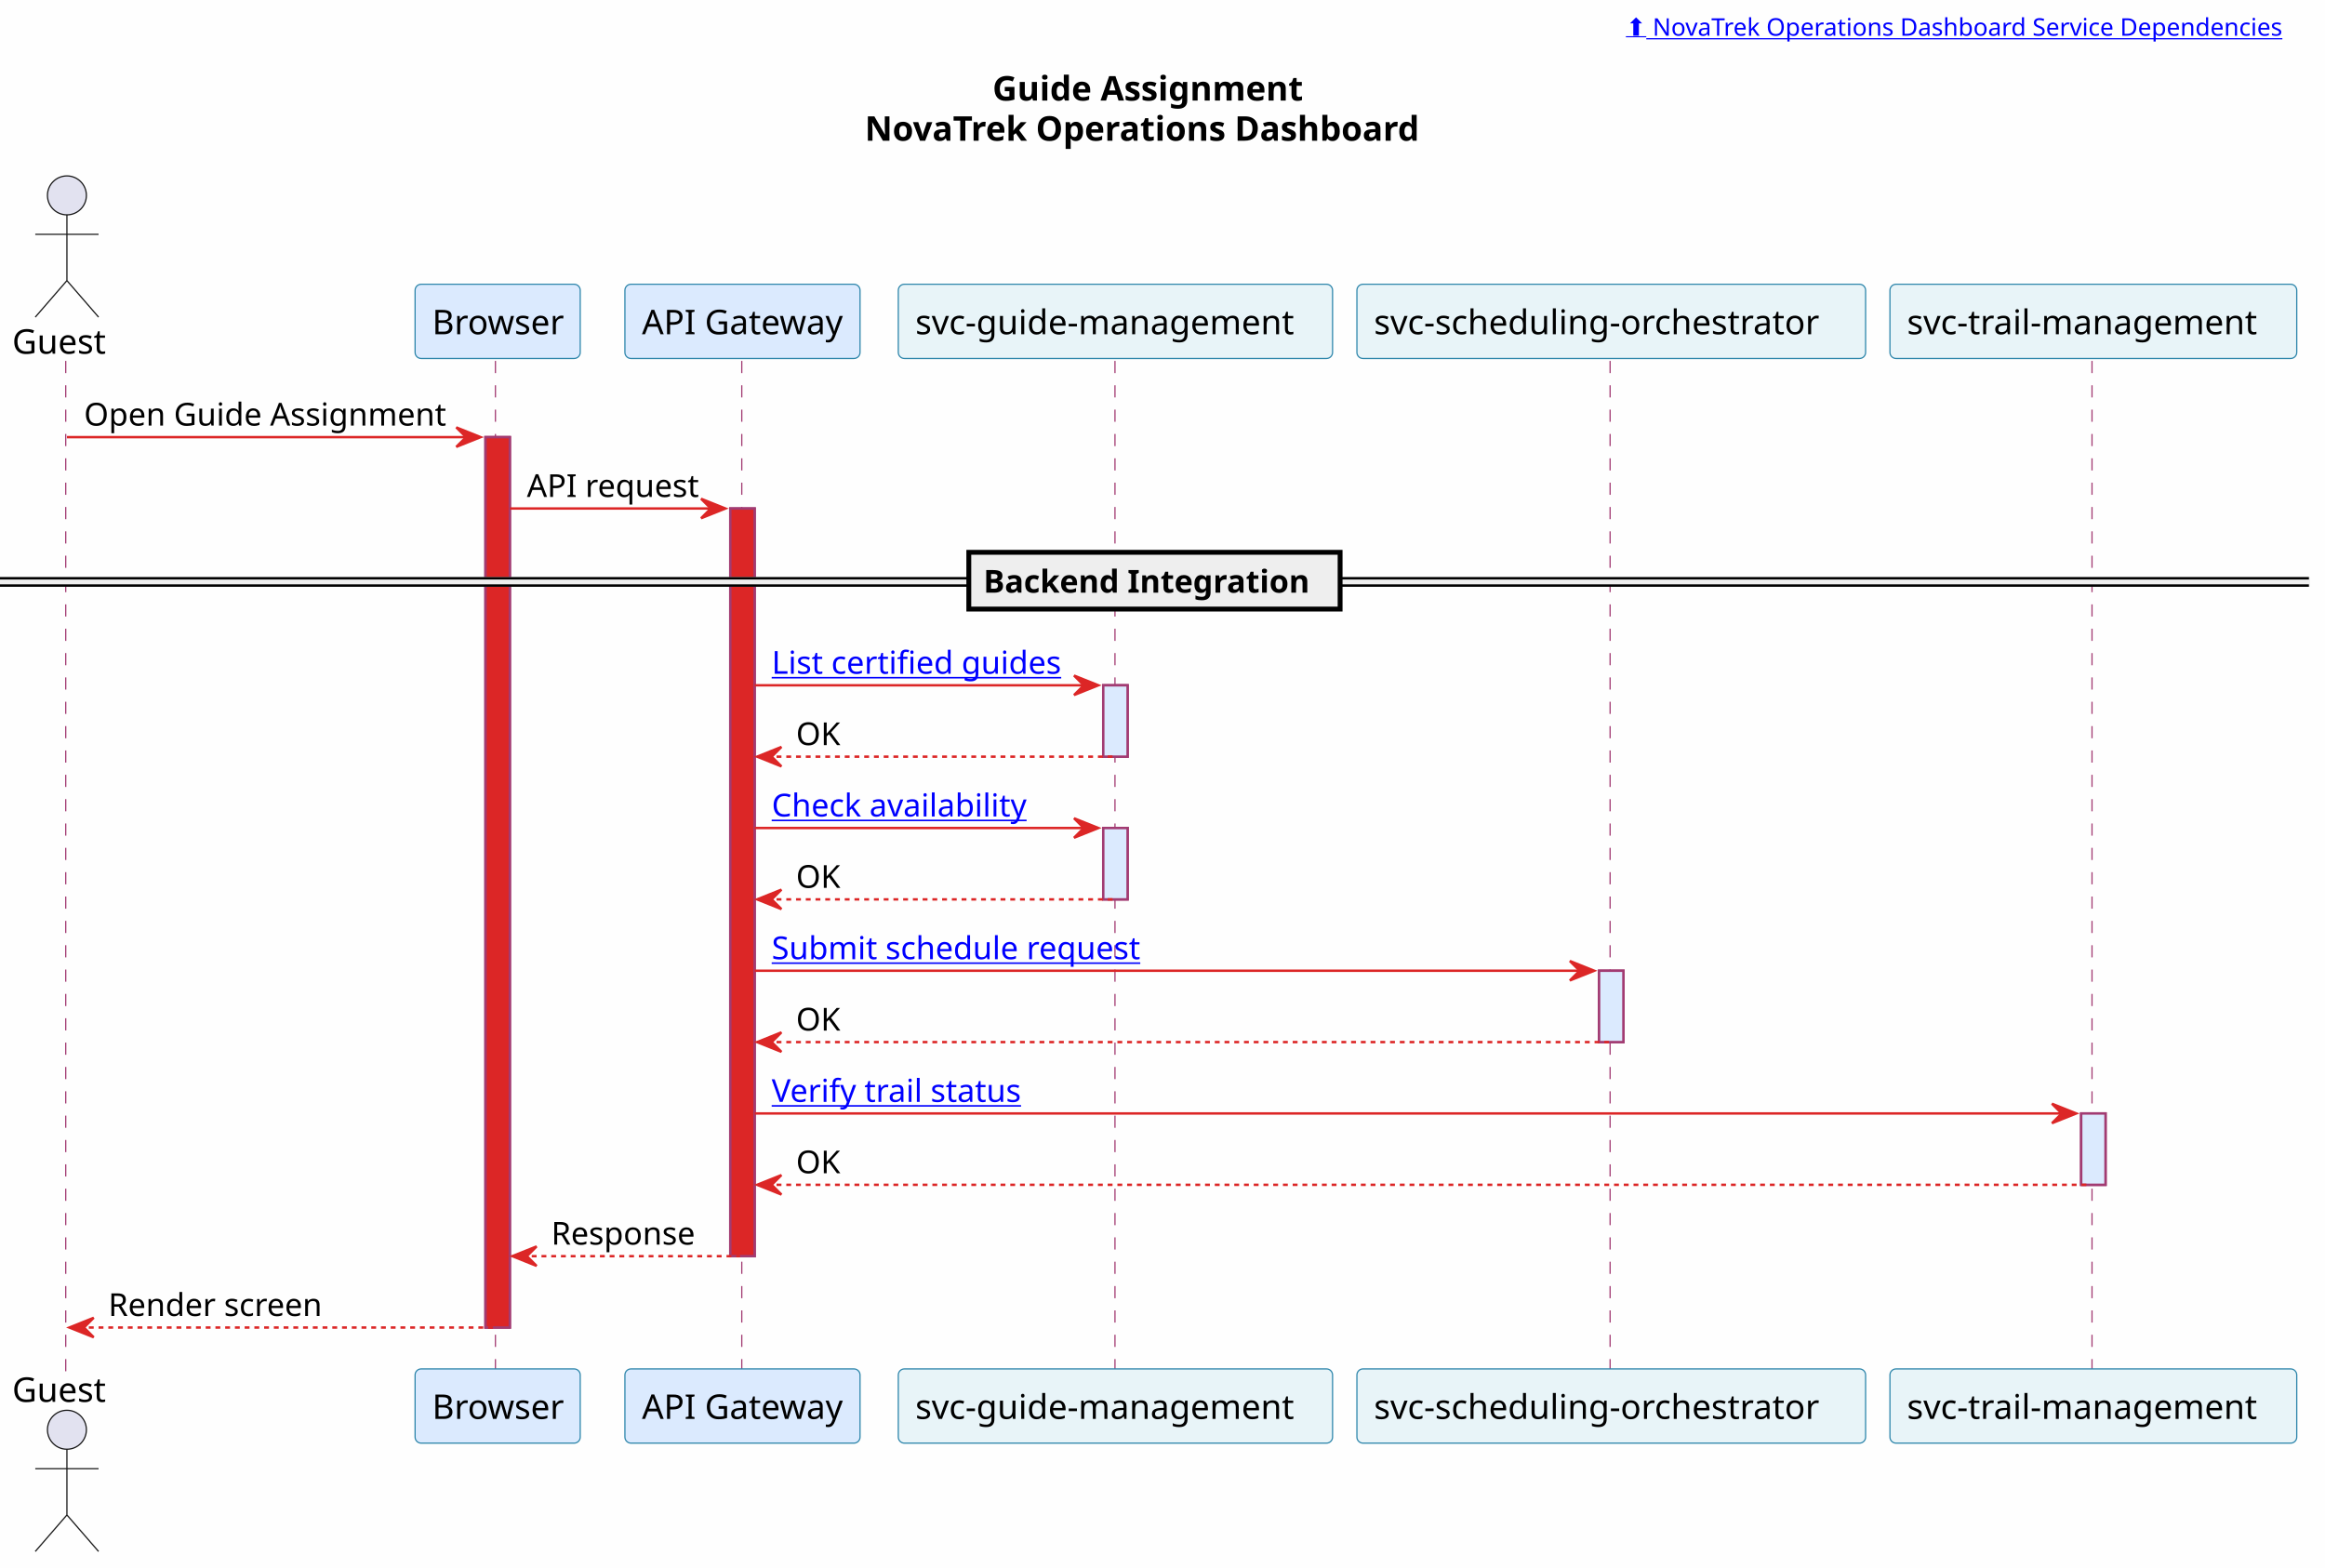
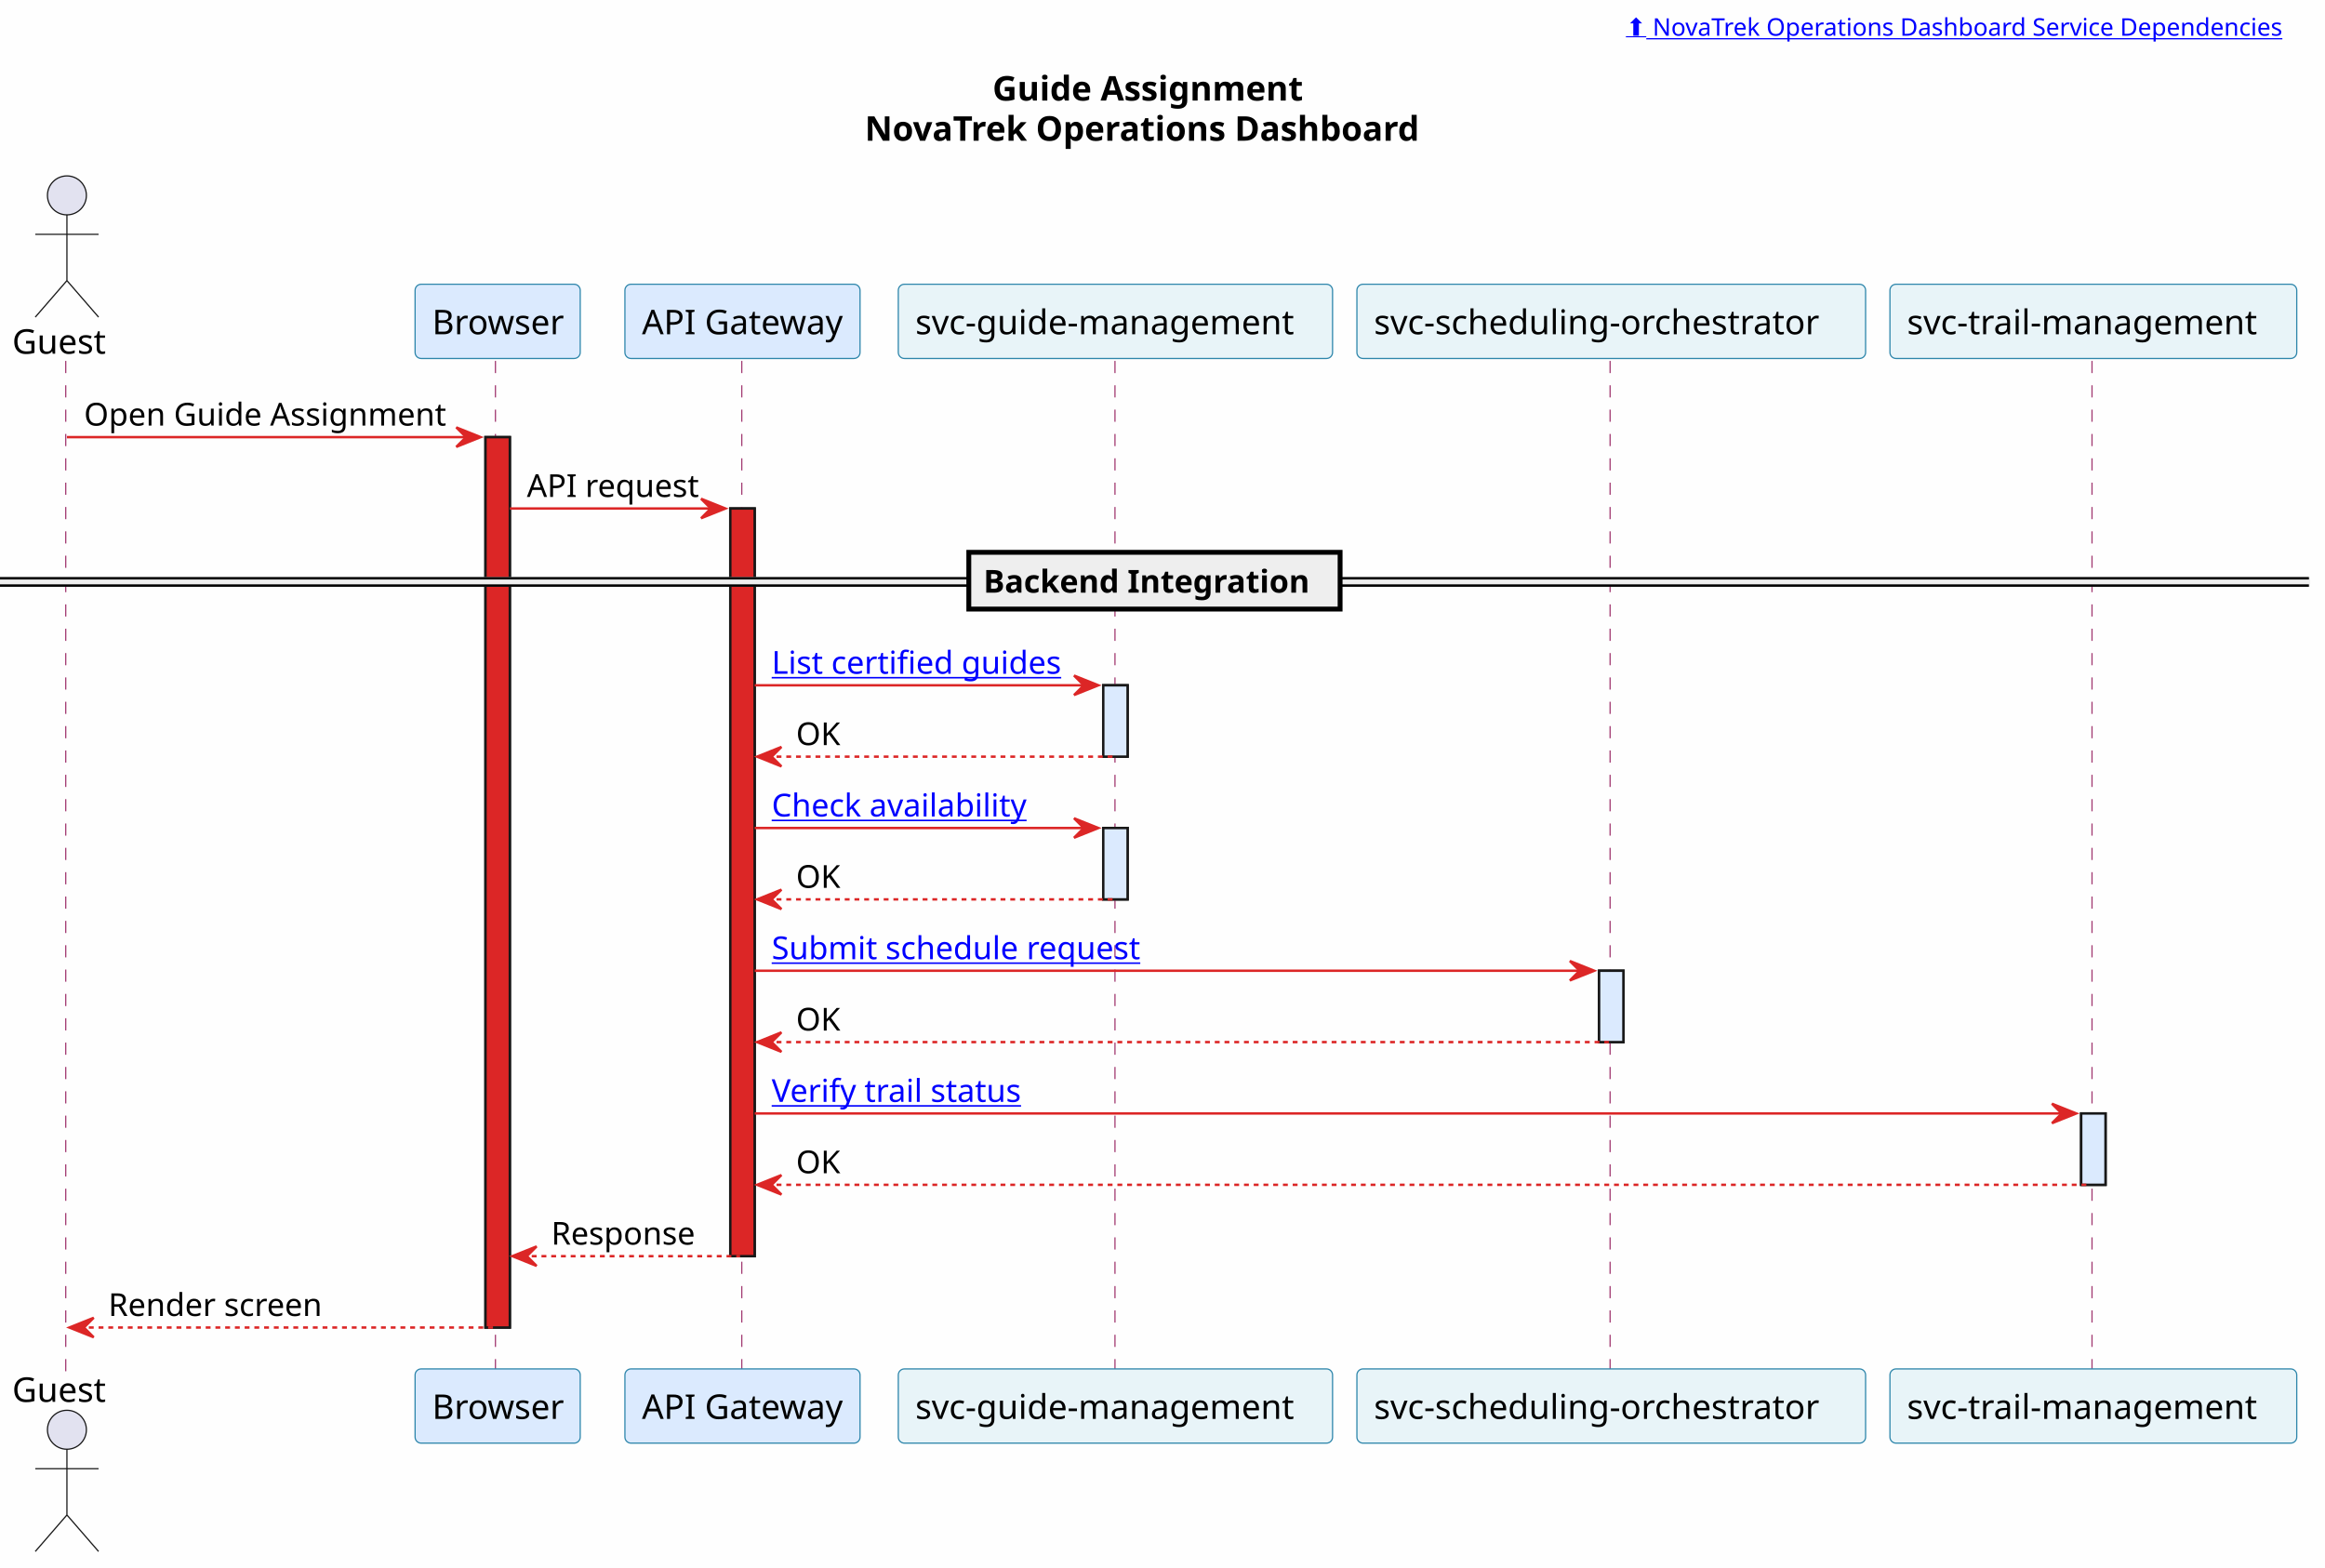
<svg xmlns="http://www.w3.org/2000/svg" xmlns:xlink="http://www.w3.org/1999/xlink" contentStyleType="text/css" data-diagram-type="SEQUENCE" height="644px" preserveAspectRatio="none" style="width:955px;height:644px;background:#FEFEFE;" version="1.1" viewBox="0 0 955 644" width="955px" zoomAndPan="magnify">
  <defs />
  <g>
    <rect fill="#FEFEFE" height="644" style="stroke:none;stroke-width:1;" width="955" x="0" y="0" />
-     <text fill="#000000" font-family="Segoe UI" font-size="14" font-weight="bold" lengthAdjust="spacing" textLength="132.05" x="407.671" y="41.312">Guide Assignment</text>
-     <text fill="#000000" font-family="Segoe UI" font-size="14" font-weight="bold" lengthAdjust="spacing" textLength="236.961" x="355.216" y="57.801">NovaTrek Operations Dashboard</text>
-     <g>
-       <rect fill="#DC2626" height="365.727" style="stroke:#A23B72;stroke-width:1;" width="10" x="199.417" y="179.553" />
-     </g>
-     <g>
-       <rect fill="#DC2626" height="307.106" style="stroke:#A23B72;stroke-width:1;" width="10" x="299.974" y="208.863" />
-     </g>
-     <g>
-       <rect fill="#DBEAFE" height="29.311" style="stroke:#A23B72;stroke-width:1;" width="10" x="453.166" y="281.484" />
-     </g>
-     <g>
-       <rect fill="#DBEAFE" height="29.311" style="stroke:#A23B72;stroke-width:1;" width="10" x="453.166" y="340.106" />
-     </g>
-     <g>
-       <rect fill="#DBEAFE" height="29.311" style="stroke:#A23B72;stroke-width:1;" width="10" x="656.828" y="398.727" />
-     </g>
-     <g>
-       <rect fill="#DBEAFE" height="29.311" style="stroke:#A23B72;stroke-width:1;" width="10" x="854.847" y="457.348" />
-     </g>
-     <g>
-       <rect fill="#000000" fill-opacity="0" height="415.037" width="8" x="23.489" y="148.242" />
-       <line style="stroke:#A23B72;stroke-width:0.5;stroke-dasharray:5,5;" x1="27" x2="27" y1="148.242" y2="563.279" />
-     </g>
-     <g>
-       <rect fill="#000000" fill-opacity="0" height="415.037" width="8" x="200.417" y="148.242" />
-       <line style="stroke:#A23B72;stroke-width:0.5;stroke-dasharray:5,5;" x1="203.5" x2="203.5" y1="148.242" y2="563.279" />
-     </g>
-     <g>
-       <rect fill="#000000" fill-opacity="0" height="415.037" width="8" x="300.974" y="148.242" />
-       <line style="stroke:#A23B72;stroke-width:0.5;stroke-dasharray:5,5;" x1="304.685" x2="304.685" y1="148.242" y2="563.279" />
-     </g>
-     <g>
-       <rect fill="#000000" fill-opacity="0" height="415.037" width="8" x="454.166" y="148.242" />
-       <line style="stroke:#A23B72;stroke-width:0.5;stroke-dasharray:5,5;" x1="457.978" x2="457.978" y1="148.242" y2="563.279" />
-     </g>
-     <g>
-       <rect fill="#000000" fill-opacity="0" height="415.037" width="8" x="657.828" y="148.242" />
-       <line style="stroke:#A23B72;stroke-width:0.5;stroke-dasharray:5,5;" x1="661.355" x2="661.355" y1="148.242" y2="563.279" />
-     </g>
-     <g>
-       <rect fill="#000000" fill-opacity="0" height="415.037" width="8" x="855.847" y="148.242" />
-       <line style="stroke:#A23B72;stroke-width:0.5;stroke-dasharray:5,5;" x1="859.302" x2="859.302" y1="148.242" y2="563.279" />
-     </g>
-     <g class="participant participant-head" data-participant="User">
-       <a href="/applications/web-ops-dashboard/" target="_top" title="/applications/web-ops-dashboard/" xlink:actuate="onRequest" xlink:href="/applications/web-ops-dashboard/" xlink:show="new" xlink:title="/applications/web-ops-dashboard/" xlink:type="simple">
-         <text fill="#000000" font-family="Segoe UI" font-size="14" lengthAdjust="spacing" textLength="38.978" x="5" y="145.289">Guest</text>
+     <text fill="#000000" font-family="'Segoe UI'" font-size="14" font-weight="bold" lengthAdjust="spacing" textLength="132.05" x="407.671" y="41.312">Guide Assignment</text>
+     <text fill="#000000" font-family="'Segoe UI'" font-size="14" font-weight="bold" lengthAdjust="spacing" textLength="236.961" x="355.216" y="57.801">NovaTrek Operations Dashboard</text>
+     <g>
+       <rect fill="#DC2626" height="365.727" style="stroke:#181818;stroke-width:1;" width="10" x="199.417" y="179.553" />
+     </g>
+     <g>
+       <rect fill="#DC2626" height="307.106" style="stroke:#181818;stroke-width:1;" width="10" x="299.974" y="208.863" />
+     </g>
+     <g>
+       <rect fill="#DBEAFE" height="29.311" style="stroke:#181818;stroke-width:1;" width="10" x="453.166" y="281.484" />
+     </g>
+     <g>
+       <rect fill="#DBEAFE" height="29.311" style="stroke:#181818;stroke-width:1;" width="10" x="453.166" y="340.106" />
+     </g>
+     <g>
+       <rect fill="#DBEAFE" height="29.311" style="stroke:#181818;stroke-width:1;" width="10" x="656.828" y="398.727" />
+     </g>
+     <g>
+       <rect fill="#DBEAFE" height="29.311" style="stroke:#181818;stroke-width:1;" width="10" x="854.847" y="457.348" />
+     </g>
+     <g class="participant-lifeline" data-entity-uid="part1" data-qualified-name="User" id="part1-lifeline">
+       <g>
+         <rect fill="#000000" fill-opacity="0" height="415.037" width="8" x="23.489" y="148.242" />
+         <line style="stroke:#A23B72;stroke-width:0.5;stroke-dasharray:5,5;" x1="27" x2="27" y1="148.242" y2="563.279" />
+       </g>
+     </g>
+     <g class="participant-lifeline" data-entity-uid="part2" data-qualified-name="App" id="part2-lifeline">
+       <g>
+         <rect fill="#000000" fill-opacity="0" height="415.037" width="8" x="200.417" y="148.242" />
+         <line style="stroke:#A23B72;stroke-width:0.5;stroke-dasharray:5,5;" x1="203.5" x2="203.5" y1="148.242" y2="563.279" />
+       </g>
+     </g>
+     <g class="participant-lifeline" data-entity-uid="part3" data-qualified-name="GW" id="part3-lifeline">
+       <g>
+         <rect fill="#000000" fill-opacity="0" height="415.037" width="8" x="300.974" y="148.242" />
+         <line style="stroke:#A23B72;stroke-width:0.5;stroke-dasharray:5,5;" x1="304.685" x2="304.685" y1="148.242" y2="563.279" />
+       </g>
+     </g>
+     <g class="participant-lifeline" data-entity-uid="part4" data-qualified-name="GM" id="part4-lifeline">
+       <g>
+         <rect fill="#000000" fill-opacity="0" height="415.037" width="8" x="454.166" y="148.242" />
+         <line style="stroke:#A23B72;stroke-width:0.5;stroke-dasharray:5,5;" x1="457.978" x2="457.978" y1="148.242" y2="563.279" />
+       </g>
+     </g>
+     <g class="participant-lifeline" data-entity-uid="part5" data-qualified-name="SO" id="part5-lifeline">
+       <g>
+         <rect fill="#000000" fill-opacity="0" height="415.037" width="8" x="657.828" y="148.242" />
+         <line style="stroke:#A23B72;stroke-width:0.5;stroke-dasharray:5,5;" x1="661.355" x2="661.355" y1="148.242" y2="563.279" />
+       </g>
+     </g>
+     <g class="participant-lifeline" data-entity-uid="part6" data-qualified-name="TM" id="part6-lifeline">
+       <g>
+         <rect fill="#000000" fill-opacity="0" height="415.037" width="8" x="855.847" y="148.242" />
+         <line style="stroke:#A23B72;stroke-width:0.5;stroke-dasharray:5,5;" x1="859.302" x2="859.302" y1="148.242" y2="563.279" />
+       </g>
+     </g>
+     <g class="participant participant-head" data-entity-uid="part1" data-qualified-name="User" id="part1-head">
+       <a href="/actors/#guest" target="_top" title="/actors/#guest" xlink:actuate="onRequest" xlink:href="/actors/#guest" xlink:show="new" xlink:title="/actors/#guest" xlink:type="simple">
+         <text fill="#000000" font-family="'Segoe UI'" font-size="14" lengthAdjust="spacing" textLength="38.978" x="5" y="145.289">Guest</text>
        <ellipse cx="27.489" cy="80.254" fill="#E2E2F0" rx="8" ry="8" style="stroke:#181818;stroke-width:0.5;" />
        <path d="M27.489,88.254 L27.489,115.254 M14.489,96.254 L40.489,96.254 M27.489,115.254 L14.489,130.254 M27.489,115.254 L40.489,130.254" fill="none" style="stroke:#181818;stroke-width:0.5;" />
      </a>
    </g>
-     <g class="participant participant-tail" data-participant="User">
-       <a href="/applications/web-ops-dashboard/" target="_top" title="/applications/web-ops-dashboard/" xlink:actuate="onRequest" xlink:href="/applications/web-ops-dashboard/" xlink:show="new" xlink:title="/applications/web-ops-dashboard/" xlink:type="simple">
-         <text fill="#000000" font-family="Segoe UI" font-size="14" lengthAdjust="spacing" textLength="38.978" x="5" y="575.814">Guest</text>
+     <g class="participant participant-tail" data-entity-uid="part1" data-qualified-name="User" id="part1-tail">
+       <a href="/actors/#guest" target="_top" title="/actors/#guest" xlink:actuate="onRequest" xlink:href="/actors/#guest" xlink:show="new" xlink:title="/actors/#guest" xlink:type="simple">
+         <text fill="#000000" font-family="'Segoe UI'" font-size="14" lengthAdjust="spacing" textLength="38.978" x="5" y="575.814">Guest</text>
        <ellipse cx="27.489" cy="587.268" fill="#E2E2F0" rx="8" ry="8" style="stroke:#181818;stroke-width:0.5;" />
        <path d="M27.489,595.268 L27.489,622.268 M14.489,603.268 L40.489,603.268 M27.489,622.268 L14.489,637.268 M27.489,622.268 L40.489,637.268" fill="none" style="stroke:#181818;stroke-width:0.5;" />
      </a>
    </g>
-     <g class="participant participant-head" data-participant="App">
+     <g class="participant participant-head" data-entity-uid="part2" data-qualified-name="App" id="part2-head">
      <a href="/applications/web-ops-dashboard/" target="_top" title="/applications/web-ops-dashboard/" xlink:actuate="onRequest" xlink:href="/applications/web-ops-dashboard/" xlink:show="new" xlink:title="/applications/web-ops-dashboard/" xlink:type="simple">
        <rect fill="#DBEAFE" height="30.488" rx="2.5" ry="2.5" style="stroke:#2E86AB;stroke-width:0.5;" width="67.833" x="170.5" y="116.754" />
-         <text fill="#000000" font-family="Segoe UI" font-size="14" lengthAdjust="spacing" textLength="53.833" x="177.5" y="137.289">Browser</text>
-       </a>
-     </g>
-     <g class="participant participant-tail" data-participant="App">
+         <text fill="#000000" font-family="'Segoe UI'" font-size="14" lengthAdjust="spacing" textLength="53.833" x="177.5" y="137.289">Browser</text>
+       </a>
+     </g>
+     <g class="participant participant-tail" data-entity-uid="part2" data-qualified-name="App" id="part2-tail">
      <a href="/applications/web-ops-dashboard/" target="_top" title="/applications/web-ops-dashboard/" xlink:actuate="onRequest" xlink:href="/applications/web-ops-dashboard/" xlink:show="new" xlink:title="/applications/web-ops-dashboard/" xlink:type="simple">
        <rect fill="#DBEAFE" height="30.488" rx="2.5" ry="2.5" style="stroke:#2E86AB;stroke-width:0.5;" width="67.833" x="170.5" y="562.279" />
-         <text fill="#000000" font-family="Segoe UI" font-size="14" lengthAdjust="spacing" textLength="53.833" x="177.5" y="582.814">Browser</text>
-       </a>
-     </g>
-     <g class="participant participant-head" data-participant="GW">
-       <rect fill="#DBEAFE" height="30.488" rx="2.5" ry="2.5" style="stroke:#2E86AB;stroke-width:0.5;" width="96.578" x="256.685" y="116.754" />
-       <text fill="#000000" font-family="Segoe UI" font-size="14" lengthAdjust="spacing" textLength="82.578" x="263.685" y="137.289">API Gateway</text>
-     </g>
-     <g class="participant participant-tail" data-participant="GW">
-       <rect fill="#DBEAFE" height="30.488" rx="2.5" ry="2.5" style="stroke:#2E86AB;stroke-width:0.5;" width="96.578" x="256.685" y="562.279" />
-       <text fill="#000000" font-family="Segoe UI" font-size="14" lengthAdjust="spacing" textLength="82.578" x="263.685" y="582.814">API Gateway</text>
-     </g>
-     <g class="participant participant-head" data-participant="GM">
+         <text fill="#000000" font-family="'Segoe UI'" font-size="14" lengthAdjust="spacing" textLength="53.833" x="177.5" y="582.814">Browser</text>
+       </a>
+     </g>
+     <g class="participant participant-head" data-entity-uid="part3" data-qualified-name="GW" id="part3-head">
+       <a href="/actors/#api-gateway" target="_top" title="/actors/#api-gateway" xlink:actuate="onRequest" xlink:href="/actors/#api-gateway" xlink:show="new" xlink:title="/actors/#api-gateway" xlink:type="simple">
+         <rect fill="#DBEAFE" height="30.488" rx="2.5" ry="2.5" style="stroke:#2E86AB;stroke-width:0.5;" width="96.578" x="256.685" y="116.754" />
+         <text fill="#000000" font-family="'Segoe UI'" font-size="14" lengthAdjust="spacing" textLength="82.578" x="263.685" y="137.289">API Gateway</text>
+       </a>
+     </g>
+     <g class="participant participant-tail" data-entity-uid="part3" data-qualified-name="GW" id="part3-tail">
+       <a href="/actors/#api-gateway" target="_top" title="/actors/#api-gateway" xlink:actuate="onRequest" xlink:href="/actors/#api-gateway" xlink:show="new" xlink:title="/actors/#api-gateway" xlink:type="simple">
+         <rect fill="#DBEAFE" height="30.488" rx="2.5" ry="2.5" style="stroke:#2E86AB;stroke-width:0.5;" width="96.578" x="256.685" y="562.279" />
+         <text fill="#000000" font-family="'Segoe UI'" font-size="14" lengthAdjust="spacing" textLength="82.578" x="263.685" y="582.814">API Gateway</text>
+       </a>
+     </g>
+     <g class="participant participant-head" data-entity-uid="part4" data-qualified-name="GM" id="part4-head">
      <a href="/microservices/svc-guide-management/" target="_top" title="/microservices/svc-guide-management/" xlink:actuate="onRequest" xlink:href="/microservices/svc-guide-management/" xlink:show="new" xlink:title="/microservices/svc-guide-management/" xlink:type="simple">
        <rect fill="#E8F4F8" height="30.488" rx="2.5" ry="2.5" style="stroke:#2E86AB;stroke-width:0.5;" width="178.377" x="368.978" y="116.754" />
-         <text fill="#000000" font-family="Segoe UI" font-size="14" lengthAdjust="spacing" textLength="164.377" x="375.978" y="137.289">svc-guide-management</text>
-       </a>
-     </g>
-     <g class="participant participant-tail" data-participant="GM">
+         <text fill="#000000" font-family="'Segoe UI'" font-size="14" lengthAdjust="spacing" textLength="164.377" x="375.978" y="137.289">svc-guide-management</text>
+       </a>
+     </g>
+     <g class="participant participant-tail" data-entity-uid="part4" data-qualified-name="GM" id="part4-tail">
      <a href="/microservices/svc-guide-management/" target="_top" title="/microservices/svc-guide-management/" xlink:actuate="onRequest" xlink:href="/microservices/svc-guide-management/" xlink:show="new" xlink:title="/microservices/svc-guide-management/" xlink:type="simple">
        <rect fill="#E8F4F8" height="30.488" rx="2.5" ry="2.5" style="stroke:#2E86AB;stroke-width:0.5;" width="178.377" x="368.978" y="562.279" />
-         <text fill="#000000" font-family="Segoe UI" font-size="14" lengthAdjust="spacing" textLength="164.377" x="375.978" y="582.814">svc-guide-management</text>
-       </a>
-     </g>
-     <g class="participant participant-head" data-participant="SO">
+         <text fill="#000000" font-family="'Segoe UI'" font-size="14" lengthAdjust="spacing" textLength="164.377" x="375.978" y="582.814">svc-guide-management</text>
+       </a>
+     </g>
+     <g class="participant participant-head" data-entity-uid="part5" data-qualified-name="SO" id="part5-head">
      <a href="/microservices/svc-scheduling-orchestrator/" target="_top" title="/microservices/svc-scheduling-orchestrator/" xlink:actuate="onRequest" xlink:href="/microservices/svc-scheduling-orchestrator/" xlink:show="new" xlink:title="/microservices/svc-scheduling-orchestrator/" xlink:type="simple">
        <rect fill="#E8F4F8" height="30.488" rx="2.5" ry="2.5" style="stroke:#2E86AB;stroke-width:0.5;" width="208.947" x="557.355" y="116.754" />
-         <text fill="#000000" font-family="Segoe UI" font-size="14" lengthAdjust="spacing" textLength="194.947" x="564.355" y="137.289">svc-scheduling-orchestrator</text>
-       </a>
-     </g>
-     <g class="participant participant-tail" data-participant="SO">
+         <text fill="#000000" font-family="'Segoe UI'" font-size="14" lengthAdjust="spacing" textLength="194.947" x="564.355" y="137.289">svc-scheduling-orchestrator</text>
+       </a>
+     </g>
+     <g class="participant participant-tail" data-entity-uid="part5" data-qualified-name="SO" id="part5-tail">
      <a href="/microservices/svc-scheduling-orchestrator/" target="_top" title="/microservices/svc-scheduling-orchestrator/" xlink:actuate="onRequest" xlink:href="/microservices/svc-scheduling-orchestrator/" xlink:show="new" xlink:title="/microservices/svc-scheduling-orchestrator/" xlink:type="simple">
        <rect fill="#E8F4F8" height="30.488" rx="2.5" ry="2.5" style="stroke:#2E86AB;stroke-width:0.5;" width="208.947" x="557.355" y="562.279" />
-         <text fill="#000000" font-family="Segoe UI" font-size="14" lengthAdjust="spacing" textLength="194.947" x="564.355" y="582.814">svc-scheduling-orchestrator</text>
-       </a>
-     </g>
-     <g class="participant participant-head" data-participant="TM">
+         <text fill="#000000" font-family="'Segoe UI'" font-size="14" lengthAdjust="spacing" textLength="194.947" x="564.355" y="582.814">svc-scheduling-orchestrator</text>
+       </a>
+     </g>
+     <g class="participant participant-head" data-entity-uid="part6" data-qualified-name="TM" id="part6-head">
      <a href="/microservices/svc-trail-management/" target="_top" title="/microservices/svc-trail-management/" xlink:actuate="onRequest" xlink:href="/microservices/svc-trail-management/" xlink:show="new" xlink:title="/microservices/svc-trail-management/" xlink:type="simple">
        <rect fill="#E8F4F8" height="30.488" rx="2.5" ry="2.5" style="stroke:#2E86AB;stroke-width:0.5;" width="167.091" x="776.302" y="116.754" />
-         <text fill="#000000" font-family="Segoe UI" font-size="14" lengthAdjust="spacing" textLength="153.091" x="783.302" y="137.289">svc-trail-management</text>
-       </a>
-     </g>
-     <g class="participant participant-tail" data-participant="TM">
+         <text fill="#000000" font-family="'Segoe UI'" font-size="14" lengthAdjust="spacing" textLength="153.091" x="783.302" y="137.289">svc-trail-management</text>
+       </a>
+     </g>
+     <g class="participant participant-tail" data-entity-uid="part6" data-qualified-name="TM" id="part6-tail">
      <a href="/microservices/svc-trail-management/" target="_top" title="/microservices/svc-trail-management/" xlink:actuate="onRequest" xlink:href="/microservices/svc-trail-management/" xlink:show="new" xlink:title="/microservices/svc-trail-management/" xlink:type="simple">
        <rect fill="#E8F4F8" height="30.488" rx="2.5" ry="2.5" style="stroke:#2E86AB;stroke-width:0.5;" width="167.091" x="776.302" y="562.279" />
-         <text fill="#000000" font-family="Segoe UI" font-size="14" lengthAdjust="spacing" textLength="153.091" x="783.302" y="582.814">svc-trail-management</text>
-       </a>
-     </g>
-     <g>
-       <rect fill="#DC2626" height="365.727" style="stroke:#A23B72;stroke-width:1;" width="10" x="199.417" y="179.553" />
-     </g>
-     <g>
-       <rect fill="#DC2626" height="307.106" style="stroke:#A23B72;stroke-width:1;" width="10" x="299.974" y="208.863" />
-     </g>
-     <g>
-       <rect fill="#DBEAFE" height="29.311" style="stroke:#A23B72;stroke-width:1;" width="10" x="453.166" y="281.484" />
-     </g>
-     <g>
-       <rect fill="#DBEAFE" height="29.311" style="stroke:#A23B72;stroke-width:1;" width="10" x="453.166" y="340.106" />
-     </g>
-     <g>
-       <rect fill="#DBEAFE" height="29.311" style="stroke:#A23B72;stroke-width:1;" width="10" x="656.828" y="398.727" />
-     </g>
-     <g>
-       <rect fill="#DBEAFE" height="29.311" style="stroke:#A23B72;stroke-width:1;" width="10" x="854.847" y="457.348" />
-     </g>
-     <g class="message" data-participant-1="User" data-participant-2="App">
+         <text fill="#000000" font-family="'Segoe UI'" font-size="14" lengthAdjust="spacing" textLength="153.091" x="783.302" y="582.814">svc-trail-management</text>
+       </a>
+     </g>
+     <g>
+       <rect fill="#DC2626" height="365.727" style="stroke:#181818;stroke-width:1;" width="10" x="199.417" y="179.553" />
+     </g>
+     <g>
+       <rect fill="#DC2626" height="307.106" style="stroke:#181818;stroke-width:1;" width="10" x="299.974" y="208.863" />
+     </g>
+     <g>
+       <rect fill="#DBEAFE" height="29.311" style="stroke:#181818;stroke-width:1;" width="10" x="453.166" y="281.484" />
+     </g>
+     <g>
+       <rect fill="#DBEAFE" height="29.311" style="stroke:#181818;stroke-width:1;" width="10" x="453.166" y="340.106" />
+     </g>
+     <g>
+       <rect fill="#DBEAFE" height="29.311" style="stroke:#181818;stroke-width:1;" width="10" x="656.828" y="398.727" />
+     </g>
+     <g>
+       <rect fill="#DBEAFE" height="29.311" style="stroke:#181818;stroke-width:1;" width="10" x="854.847" y="457.348" />
+     </g>
+     <g class="message" data-entity-1="part1" data-entity-2="part2" id="msg1">
      <polygon fill="#DC2626" points="187.417,175.553,197.417,179.553,187.417,183.553,191.417,179.553" style="stroke:#DC2626;stroke-width:1;" />
      <line style="stroke:#DC2626;stroke-width:1;" x1="27.489" x2="193.417" y1="179.553" y2="179.553" />
-       <text fill="#000000" font-family="Segoe UI" font-size="13" lengthAdjust="spacing" textLength="152.928" x="34.489" y="174.81">Open Guide Assignment</text>
-     </g>
-     <g class="message" data-participant-1="App" data-participant-2="GW">
+       <text fill="#000000" font-family="'Segoe UI'" font-size="13" lengthAdjust="spacing" textLength="152.928" x="34.489" y="174.81">Open Guide Assignment</text>
+     </g>
+     <g class="message" data-entity-1="part2" data-entity-2="part3" id="msg2">
      <polygon fill="#DC2626" points="287.974,204.863,297.974,208.863,287.974,212.863,291.974,208.863" style="stroke:#DC2626;stroke-width:1;" />
      <line style="stroke:#DC2626;stroke-width:1;" x1="209.417" x2="293.974" y1="208.863" y2="208.863" />
-       <text fill="#000000" font-family="Segoe UI" font-size="13" lengthAdjust="spacing" textLength="71.557" x="216.417" y="204.121">API request</text>
+       <text fill="#000000" font-family="'Segoe UI'" font-size="13" lengthAdjust="spacing" textLength="71.557" x="216.417" y="204.121">API request</text>
    </g>
    <rect fill="#EEEEEE" height="3" style="stroke:#EEEEEE;stroke-width:1;" width="948.393" x="0" y="237.519" />
    <line style="stroke:#000000;stroke-width:1;" x1="0" x2="948.393" y1="237.519" y2="237.519" />
    <line style="stroke:#000000;stroke-width:1;" x1="0" x2="948.393" y1="240.519" y2="240.519" />
    <rect fill="#EEEEEE" height="23.311" style="stroke:#000000;stroke-width:2;" width="152.512" x="397.94" y="226.863" />
-     <text fill="#000000" font-family="Segoe UI" font-size="13" font-weight="bold" lengthAdjust="spacing" textLength="134.227" x="403.94" y="243.432">Backend Integration</text>
-     <g class="message" data-participant-1="GW" data-participant-2="GM">
+     <text fill="#000000" font-family="'Segoe UI'" font-size="13" font-weight="bold" lengthAdjust="spacing" textLength="134.227" x="403.94" y="243.432">Backend Integration</text>
+     <g class="message" data-entity-1="part3" data-entity-2="part4" id="msg3">
      <polygon fill="#DC2626" points="441.166,277.484,451.166,281.484,441.166,285.484,445.166,281.484" style="stroke:#DC2626;stroke-width:1;" />
      <line style="stroke:#DC2626;stroke-width:1;" x1="309.974" x2="447.166" y1="281.484" y2="281.484" />
      <a href="/microservices/svc-guide-management/#get-guides-search-guides-with-filters" target="_top" title="/microservices/svc-guide-management/#get-guides-search-guides-with-filters" xlink:actuate="onRequest" xlink:href="/microservices/svc-guide-management/#get-guides-search-guides-with-filters" xlink:show="new" xlink:title="/microservices/svc-guide-management/#get-guides-search-guides-with-filters" xlink:type="simple">
-         <text fill="#0000FF" font-family="Segoe UI" font-size="13" lengthAdjust="spacing" text-decoration="underline" textLength="124.192" x="316.974" y="276.742">List certified guides</text>
-       </a>
-     </g>
-     <g class="message" data-participant-1="GM" data-participant-2="GW">
+         <text fill="#0000FF" font-family="'Segoe UI'" font-size="13" lengthAdjust="spacing" text-decoration="underline" textLength="124.192" x="316.974" y="276.742">List certified guides</text>
+       </a>
+     </g>
+     <g class="message" data-entity-1="part4" data-entity-2="part3" id="msg4">
      <polygon fill="#DC2626" points="320.974,306.795,310.974,310.795,320.974,314.795,316.974,310.795" style="stroke:#DC2626;stroke-width:1;" />
      <line style="stroke:#DC2626;stroke-width:1;stroke-dasharray:2,2;" x1="314.974" x2="457.166" y1="310.795" y2="310.795" />
-       <text fill="#000000" font-family="Segoe UI" font-size="13" lengthAdjust="spacing" textLength="18.586" x="326.974" y="306.053">OK</text>
-     </g>
-     <g class="message" data-participant-1="GW" data-participant-2="GM">
+       <text fill="#000000" font-family="'Segoe UI'" font-size="13" lengthAdjust="spacing" textLength="18.586" x="326.974" y="306.053">OK</text>
+     </g>
+     <g class="message" data-entity-1="part3" data-entity-2="part4" id="msg5">
      <polygon fill="#DC2626" points="441.166,336.106,451.166,340.106,441.166,344.106,445.166,340.106" style="stroke:#DC2626;stroke-width:1;" />
      <line style="stroke:#DC2626;stroke-width:1;" x1="309.974" x2="447.166" y1="340.106" y2="340.106" />
      <a href="/microservices/svc-guide-management/#get-guidesguide_idavailability-get-guide-availability-windows" target="_top" title="/microservices/svc-guide-management/#get-guidesguide_idavailability-get-guide-availability-windows" xlink:actuate="onRequest" xlink:href="/microservices/svc-guide-management/#get-guidesguide_idavailability-get-guide-availability-windows" xlink:show="new" xlink:title="/microservices/svc-guide-management/#get-guidesguide_idavailability-get-guide-availability-windows" xlink:type="simple">
-         <text fill="#0000FF" font-family="Segoe UI" font-size="13" lengthAdjust="spacing" text-decoration="underline" textLength="109.567" x="316.974" y="335.363">Check availability</text>
-       </a>
-     </g>
-     <g class="message" data-participant-1="GM" data-participant-2="GW">
+         <text fill="#0000FF" font-family="'Segoe UI'" font-size="13" lengthAdjust="spacing" text-decoration="underline" textLength="109.567" x="316.974" y="335.363">Check availability</text>
+       </a>
+     </g>
+     <g class="message" data-entity-1="part4" data-entity-2="part3" id="msg6">
      <polygon fill="#DC2626" points="320.974,365.416,310.974,369.416,320.974,373.416,316.974,369.416" style="stroke:#DC2626;stroke-width:1;" />
      <line style="stroke:#DC2626;stroke-width:1;stroke-dasharray:2,2;" x1="314.974" x2="457.166" y1="369.416" y2="369.416" />
-       <text fill="#000000" font-family="Segoe UI" font-size="13" lengthAdjust="spacing" textLength="18.586" x="326.974" y="364.674">OK</text>
-     </g>
-     <g class="message" data-participant-1="GW" data-participant-2="SO">
+       <text fill="#000000" font-family="'Segoe UI'" font-size="13" lengthAdjust="spacing" textLength="18.586" x="326.974" y="364.674">OK</text>
+     </g>
+     <g class="message" data-entity-1="part3" data-entity-2="part5" id="msg7">
      <polygon fill="#DC2626" points="644.828,394.727,654.828,398.727,644.828,402.727,648.828,398.727" style="stroke:#DC2626;stroke-width:1;" />
      <line style="stroke:#DC2626;stroke-width:1;" x1="309.974" x2="650.828" y1="398.727" y2="398.727" />
      <a href="/microservices/svc-scheduling-orchestrator/#post-schedule-requests-request-optimal-schedule-for-a-trip" target="_top" title="/microservices/svc-scheduling-orchestrator/#post-schedule-requests-request-optimal-schedule-for-a-trip" xlink:actuate="onRequest" xlink:href="/microservices/svc-scheduling-orchestrator/#post-schedule-requests-request-optimal-schedule-for-a-trip" xlink:show="new" xlink:title="/microservices/svc-scheduling-orchestrator/#post-schedule-requests-request-optimal-schedule-for-a-trip" xlink:type="simple">
-         <text fill="#0000FF" font-family="Segoe UI" font-size="13" lengthAdjust="spacing" text-decoration="underline" textLength="155.625" x="316.974" y="393.984">Submit schedule request</text>
-       </a>
-     </g>
-     <g class="message" data-participant-1="SO" data-participant-2="GW">
+         <text fill="#0000FF" font-family="'Segoe UI'" font-size="13" lengthAdjust="spacing" text-decoration="underline" textLength="155.625" x="316.974" y="393.984">Submit schedule request</text>
+       </a>
+     </g>
+     <g class="message" data-entity-1="part5" data-entity-2="part3" id="msg8">
      <polygon fill="#DC2626" points="320.974,424.037,310.974,428.037,320.974,432.037,316.974,428.037" style="stroke:#DC2626;stroke-width:1;" />
      <line style="stroke:#DC2626;stroke-width:1;stroke-dasharray:2,2;" x1="314.974" x2="660.828" y1="428.037" y2="428.037" />
-       <text fill="#000000" font-family="Segoe UI" font-size="13" lengthAdjust="spacing" textLength="18.586" x="326.974" y="423.295">OK</text>
-     </g>
-     <g class="message" data-participant-1="GW" data-participant-2="TM">
+       <text fill="#000000" font-family="'Segoe UI'" font-size="13" lengthAdjust="spacing" textLength="18.586" x="326.974" y="423.295">OK</text>
+     </g>
+     <g class="message" data-entity-1="part3" data-entity-2="part6" id="msg9">
      <polygon fill="#DC2626" points="842.847,453.348,852.847,457.348,842.847,461.348,846.847,457.348" style="stroke:#DC2626;stroke-width:1;" />
      <line style="stroke:#DC2626;stroke-width:1;" x1="309.974" x2="848.847" y1="457.348" y2="457.348" />
      <a href="/microservices/svc-trail-management/#get-trailstrail_id-get-trail-details" target="_top" title="/microservices/svc-trail-management/#get-trailstrail_id-get-trail-details" xlink:actuate="onRequest" xlink:href="/microservices/svc-trail-management/#get-trailstrail_id-get-trail-details" xlink:show="new" xlink:title="/microservices/svc-trail-management/#get-trailstrail_id-get-trail-details" xlink:type="simple">
-         <text fill="#0000FF" font-family="Segoe UI" font-size="13" lengthAdjust="spacing" text-decoration="underline" textLength="107.72" x="316.974" y="452.606">Verify trail status</text>
-       </a>
-     </g>
-     <g class="message" data-participant-1="TM" data-participant-2="GW">
+         <text fill="#0000FF" font-family="'Segoe UI'" font-size="13" lengthAdjust="spacing" text-decoration="underline" textLength="107.72" x="316.974" y="452.606">Verify trail status</text>
+       </a>
+     </g>
+     <g class="message" data-entity-1="part6" data-entity-2="part3" id="msg10">
      <polygon fill="#DC2626" points="320.974,482.658,310.974,486.658,320.974,490.658,316.974,486.658" style="stroke:#DC2626;stroke-width:1;" />
      <line style="stroke:#DC2626;stroke-width:1;stroke-dasharray:2,2;" x1="314.974" x2="858.847" y1="486.658" y2="486.658" />
-       <text fill="#000000" font-family="Segoe UI" font-size="13" lengthAdjust="spacing" textLength="18.586" x="326.974" y="481.916">OK</text>
-     </g>
-     <g class="message" data-participant-1="GW" data-participant-2="App">
+       <text fill="#000000" font-family="'Segoe UI'" font-size="13" lengthAdjust="spacing" textLength="18.586" x="326.974" y="481.916">OK</text>
+     </g>
+     <g class="message" data-entity-1="part3" data-entity-2="part2" id="msg11">
      <polygon fill="#DC2626" points="220.417,511.969,210.417,515.969,220.417,519.969,216.417,515.969" style="stroke:#DC2626;stroke-width:1;" />
      <line style="stroke:#DC2626;stroke-width:1;stroke-dasharray:2,2;" x1="214.417" x2="303.974" y1="515.969" y2="515.969" />
-       <text fill="#000000" font-family="Segoe UI" font-size="13" lengthAdjust="spacing" textLength="60.195" x="226.417" y="511.227">Response</text>
-     </g>
-     <g class="message" data-participant-1="App" data-participant-2="User">
+       <text fill="#000000" font-family="'Segoe UI'" font-size="13" lengthAdjust="spacing" textLength="60.195" x="226.417" y="511.227">Response</text>
+     </g>
+     <g class="message" data-entity-1="part2" data-entity-2="part1" id="msg12">
      <polygon fill="#DC2626" points="38.489,541.279,28.489,545.279,38.489,549.279,34.489,545.279" style="stroke:#DC2626;stroke-width:1;" />
      <line style="stroke:#DC2626;stroke-width:1;stroke-dasharray:2,2;" x1="32.489" x2="203.417" y1="545.279" y2="545.279" />
-       <text fill="#000000" font-family="Segoe UI" font-size="13" lengthAdjust="spacing" textLength="89.546" x="44.489" y="540.537">Render screen</text>
+       <text fill="#000000" font-family="'Segoe UI'" font-size="13" lengthAdjust="spacing" textLength="89.546" x="44.489" y="540.537">Render screen</text>
    </g>
    <a href="/applications/web-ops-dashboard/#service-dependencies" target="_top" title="/applications/web-ops-dashboard/#service-dependencies" xlink:actuate="onRequest" xlink:href="/applications/web-ops-dashboard/#service-dependencies" xlink:show="new" xlink:title="/applications/web-ops-dashboard/#service-dependencies" xlink:type="simple">
-       <text fill="#0000FF" font-family="Segoe UI" font-size="10" lengthAdjust="spacing" text-decoration="underline" textLength="279.56" x="667.832" y="14.668">⬆ NovaTrek Operations Dashboard Service Dependencies</text>
+       <text fill="#0000FF" font-family="'Segoe UI'" font-size="10" lengthAdjust="spacing" text-decoration="underline" textLength="279.56" x="667.832" y="14.668">⬆ NovaTrek Operations Dashboard Service Dependencies</text>
    </a>
  </g>
</svg>
